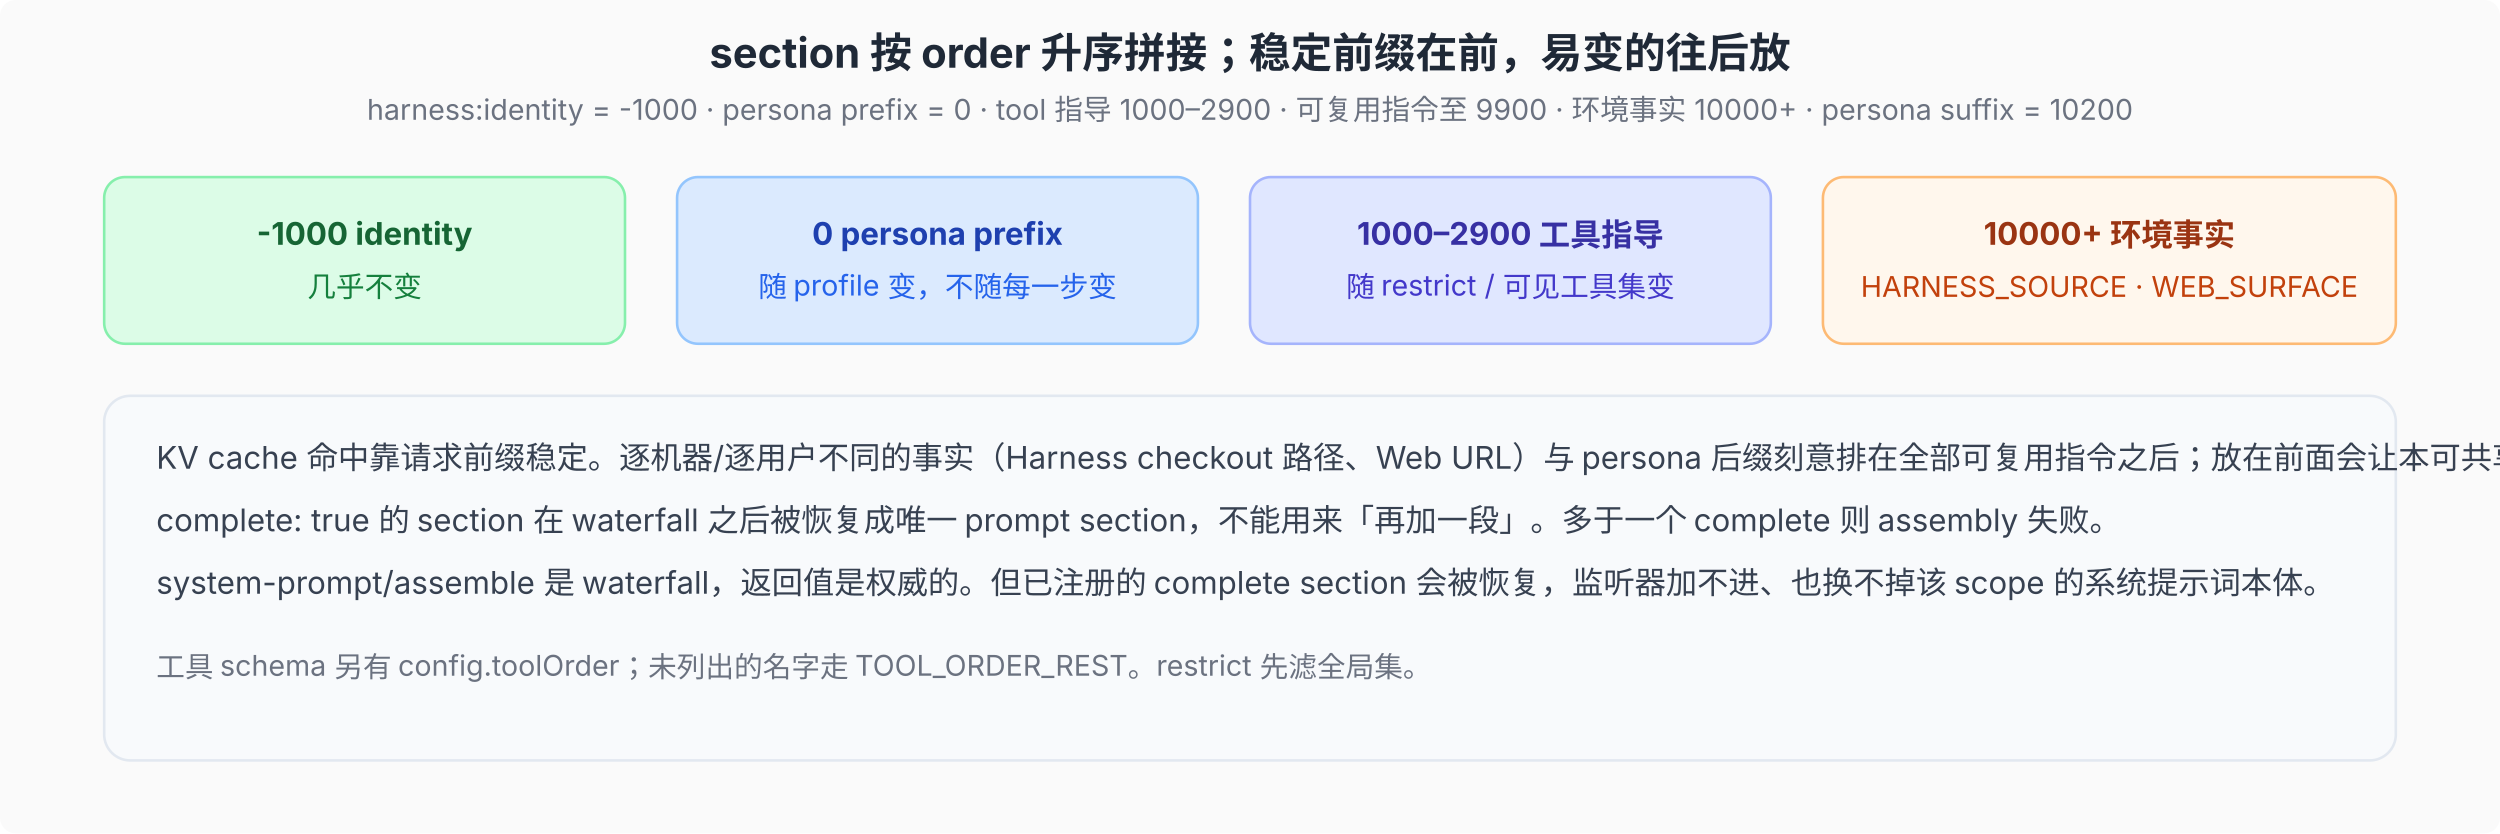
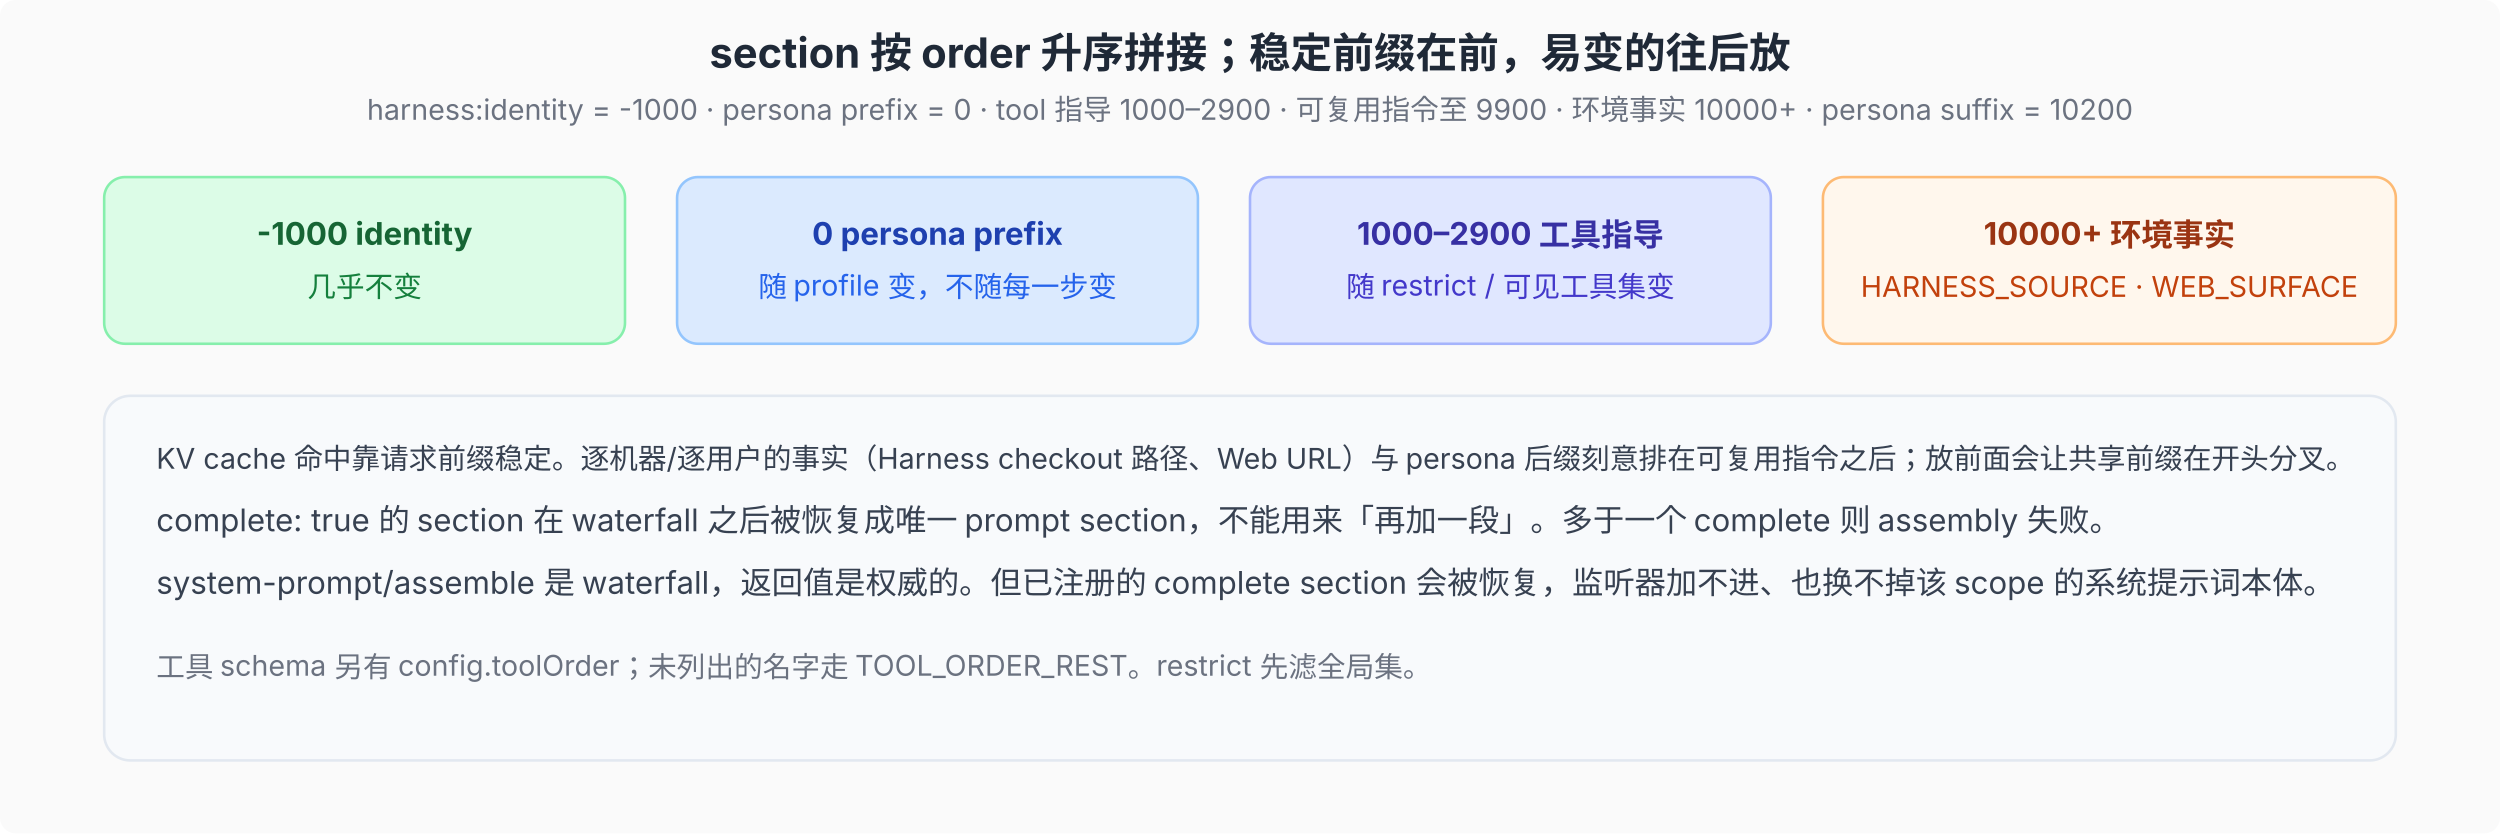
<svg xmlns="http://www.w3.org/2000/svg" viewBox="0 0 960 320" font-family="system-ui, -apple-system, 'PingFang SC', 'Noto Sans SC', sans-serif" font-size="12">
  <defs>
    <marker id="arr" markerWidth="8" markerHeight="6" refX="8" refY="3" orient="auto">
      <path d="M0,0 L8,3 L0,6 Z" fill="#4b5563" />
    </marker>
  </defs>
  <rect width="960" height="320" fill="#fafafa" rx="6" />
  <text x="480" y="26" text-anchor="middle" font-size="16" font-weight="700" fill="#1f2937">section 按 order 升序拼接；稳定前缀在前，易变的往后放</text>
  <text x="480" y="46" text-anchor="middle" font-size="11" fill="#6b7280">harness:identity = -1000 · persona prefix = 0 · tool 指导 1000–2900 · 可复用指令至 9900 · 环境事实 10000+ · persona suffix = 10200</text>
  <rect x="40" y="68" width="200" height="64" rx="8" fill="#dcfce7" stroke="#86efac" />
  <text x="140" y="94" text-anchor="middle" font-size="12" font-weight="700" fill="#166534">-1000 identity</text>
  <text x="140" y="114" text-anchor="middle" font-size="11" fill="#15803d">几乎不变</text>
  <rect x="260" y="68" width="200" height="64" rx="8" fill="#dbeafe" stroke="#93c5fd" />
  <text x="360" y="94" text-anchor="middle" font-size="12" font-weight="700" fill="#1e40af">0 persona prefix</text>
  <text x="360" y="114" text-anchor="middle" font-size="11" fill="#2563eb">随 profile 变，不随每一步变</text>
  <rect x="480" y="68" width="200" height="64" rx="8" fill="#e0e7ff" stroke="#a5b4fc" />
  <text x="580" y="94" text-anchor="middle" font-size="12" font-weight="700" fill="#3730a3">1000–2900 工具指导</text>
  <text x="580" y="114" text-anchor="middle" font-size="11" fill="#4338ca">随 restrict / 可见工具集变</text>
  <rect x="700" y="68" width="220" height="64" rx="8" fill="#fff7ed" stroke="#fdba74" />
  <text x="810" y="94" text-anchor="middle" font-size="12" font-weight="700" fill="#9a3412">10000+ 环境事实</text>
  <text x="810" y="114" text-anchor="middle" font-size="11" fill="#c2410c">HARNESS_SOURCE · WEB_SURFACE</text>
  <rect x="40" y="152" width="880" height="140" rx="10" fill="#f8fafc" stroke="#e2e8f0" />
-   <text x="60" y="180" font-size="12" fill="#374151">KV cache 命中靠请求前缀稳定。逐机器/逐用户不同的事实（Harness checkout 路径、Web URL）与 persona 后缀刻意排在全部可复用指令之后；放在前面会让本可共享的前缀在开头就分叉。</text>
+   <text x="60" y="180" font-size="11" fill="#374151">KV cache 命中靠请求前缀稳定。逐机器/逐用户的事实（Harness checkout 路径、Web URL）与 persona 后缀刻意排在可复用指令之后；放前面会让共享前缀在开头分叉。</text>
  <text x="60" y="204" font-size="12" fill="#374151">complete: true 的 section 在 waterfall 之后被恢复成唯一 prompt section，不能用来「再加一段」。多于一个 complete 则 assembly 失败。</text>
  <text x="60" y="228" font-size="12" fill="#374151">system-prompt/assemble 是 waterfall，返回值是权威的。但已注册的 complete section 会被恢复，监听器加不进、也换不掉该 scope 的系统提示词本体。</text>
  <text x="60" y="260" font-size="11" fill="#6b7280">工具 schema 另有 config.toolOrder；未列出的名字走 TOOL_ORDER_REST。restrict 先滤全局集。</text>
</svg>
